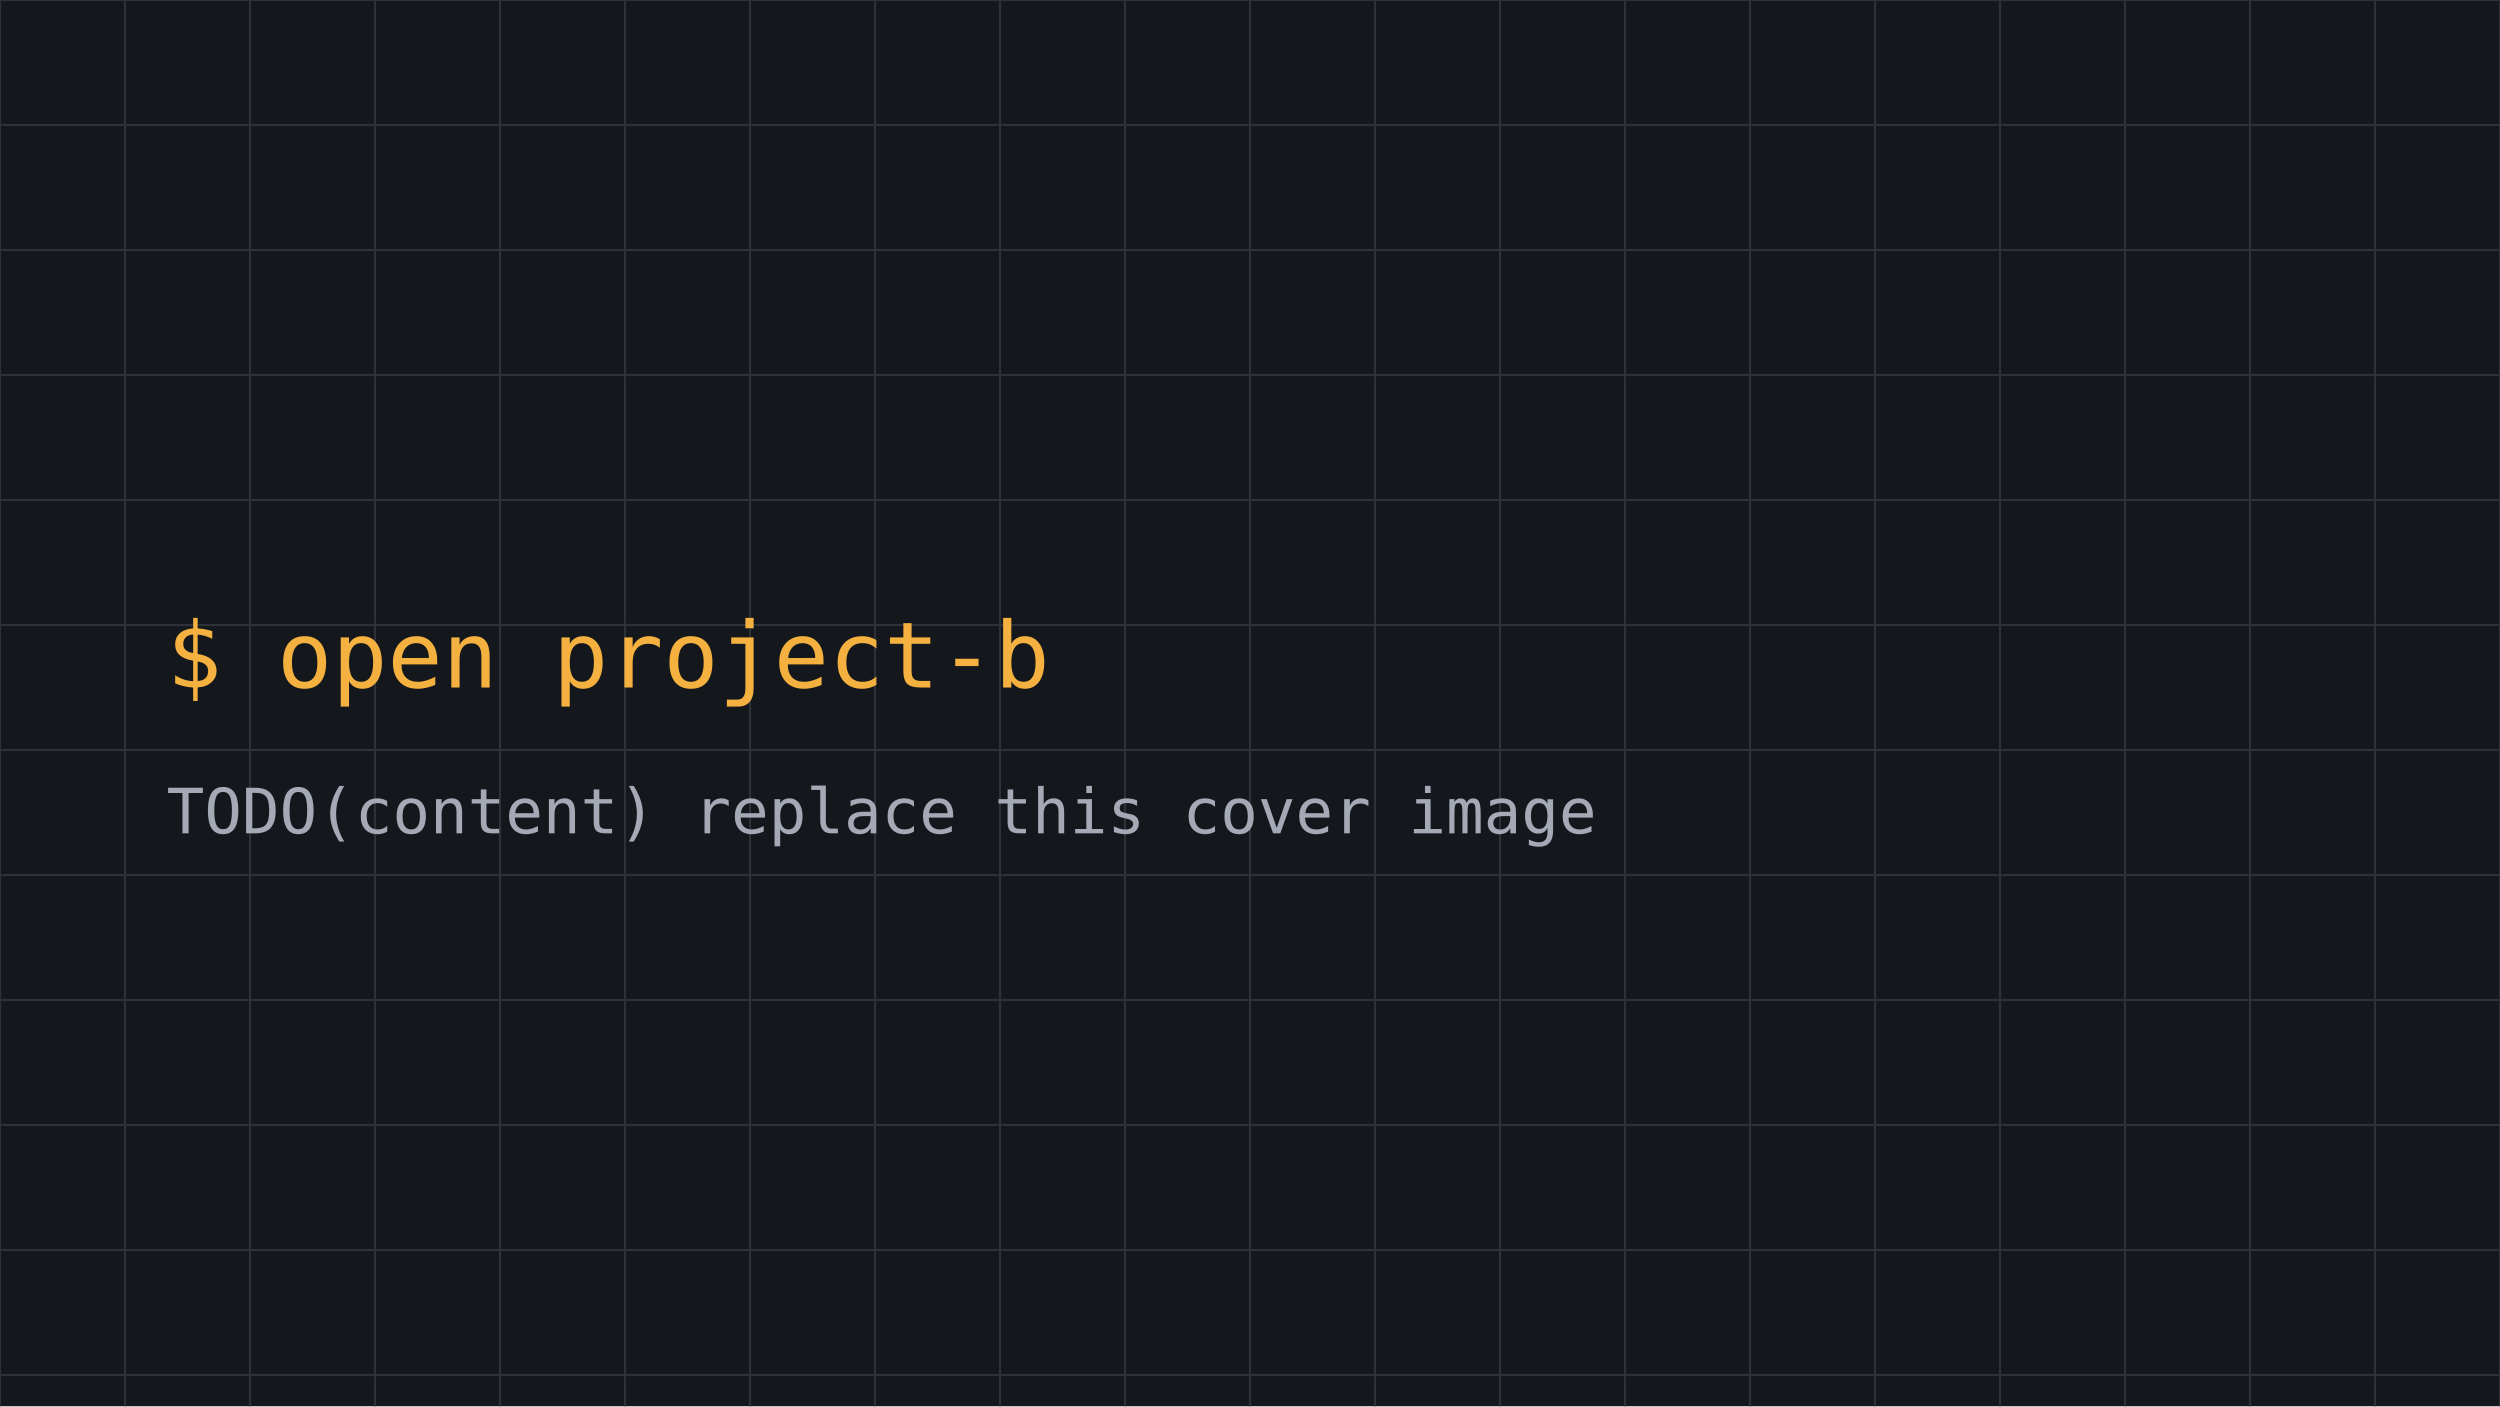
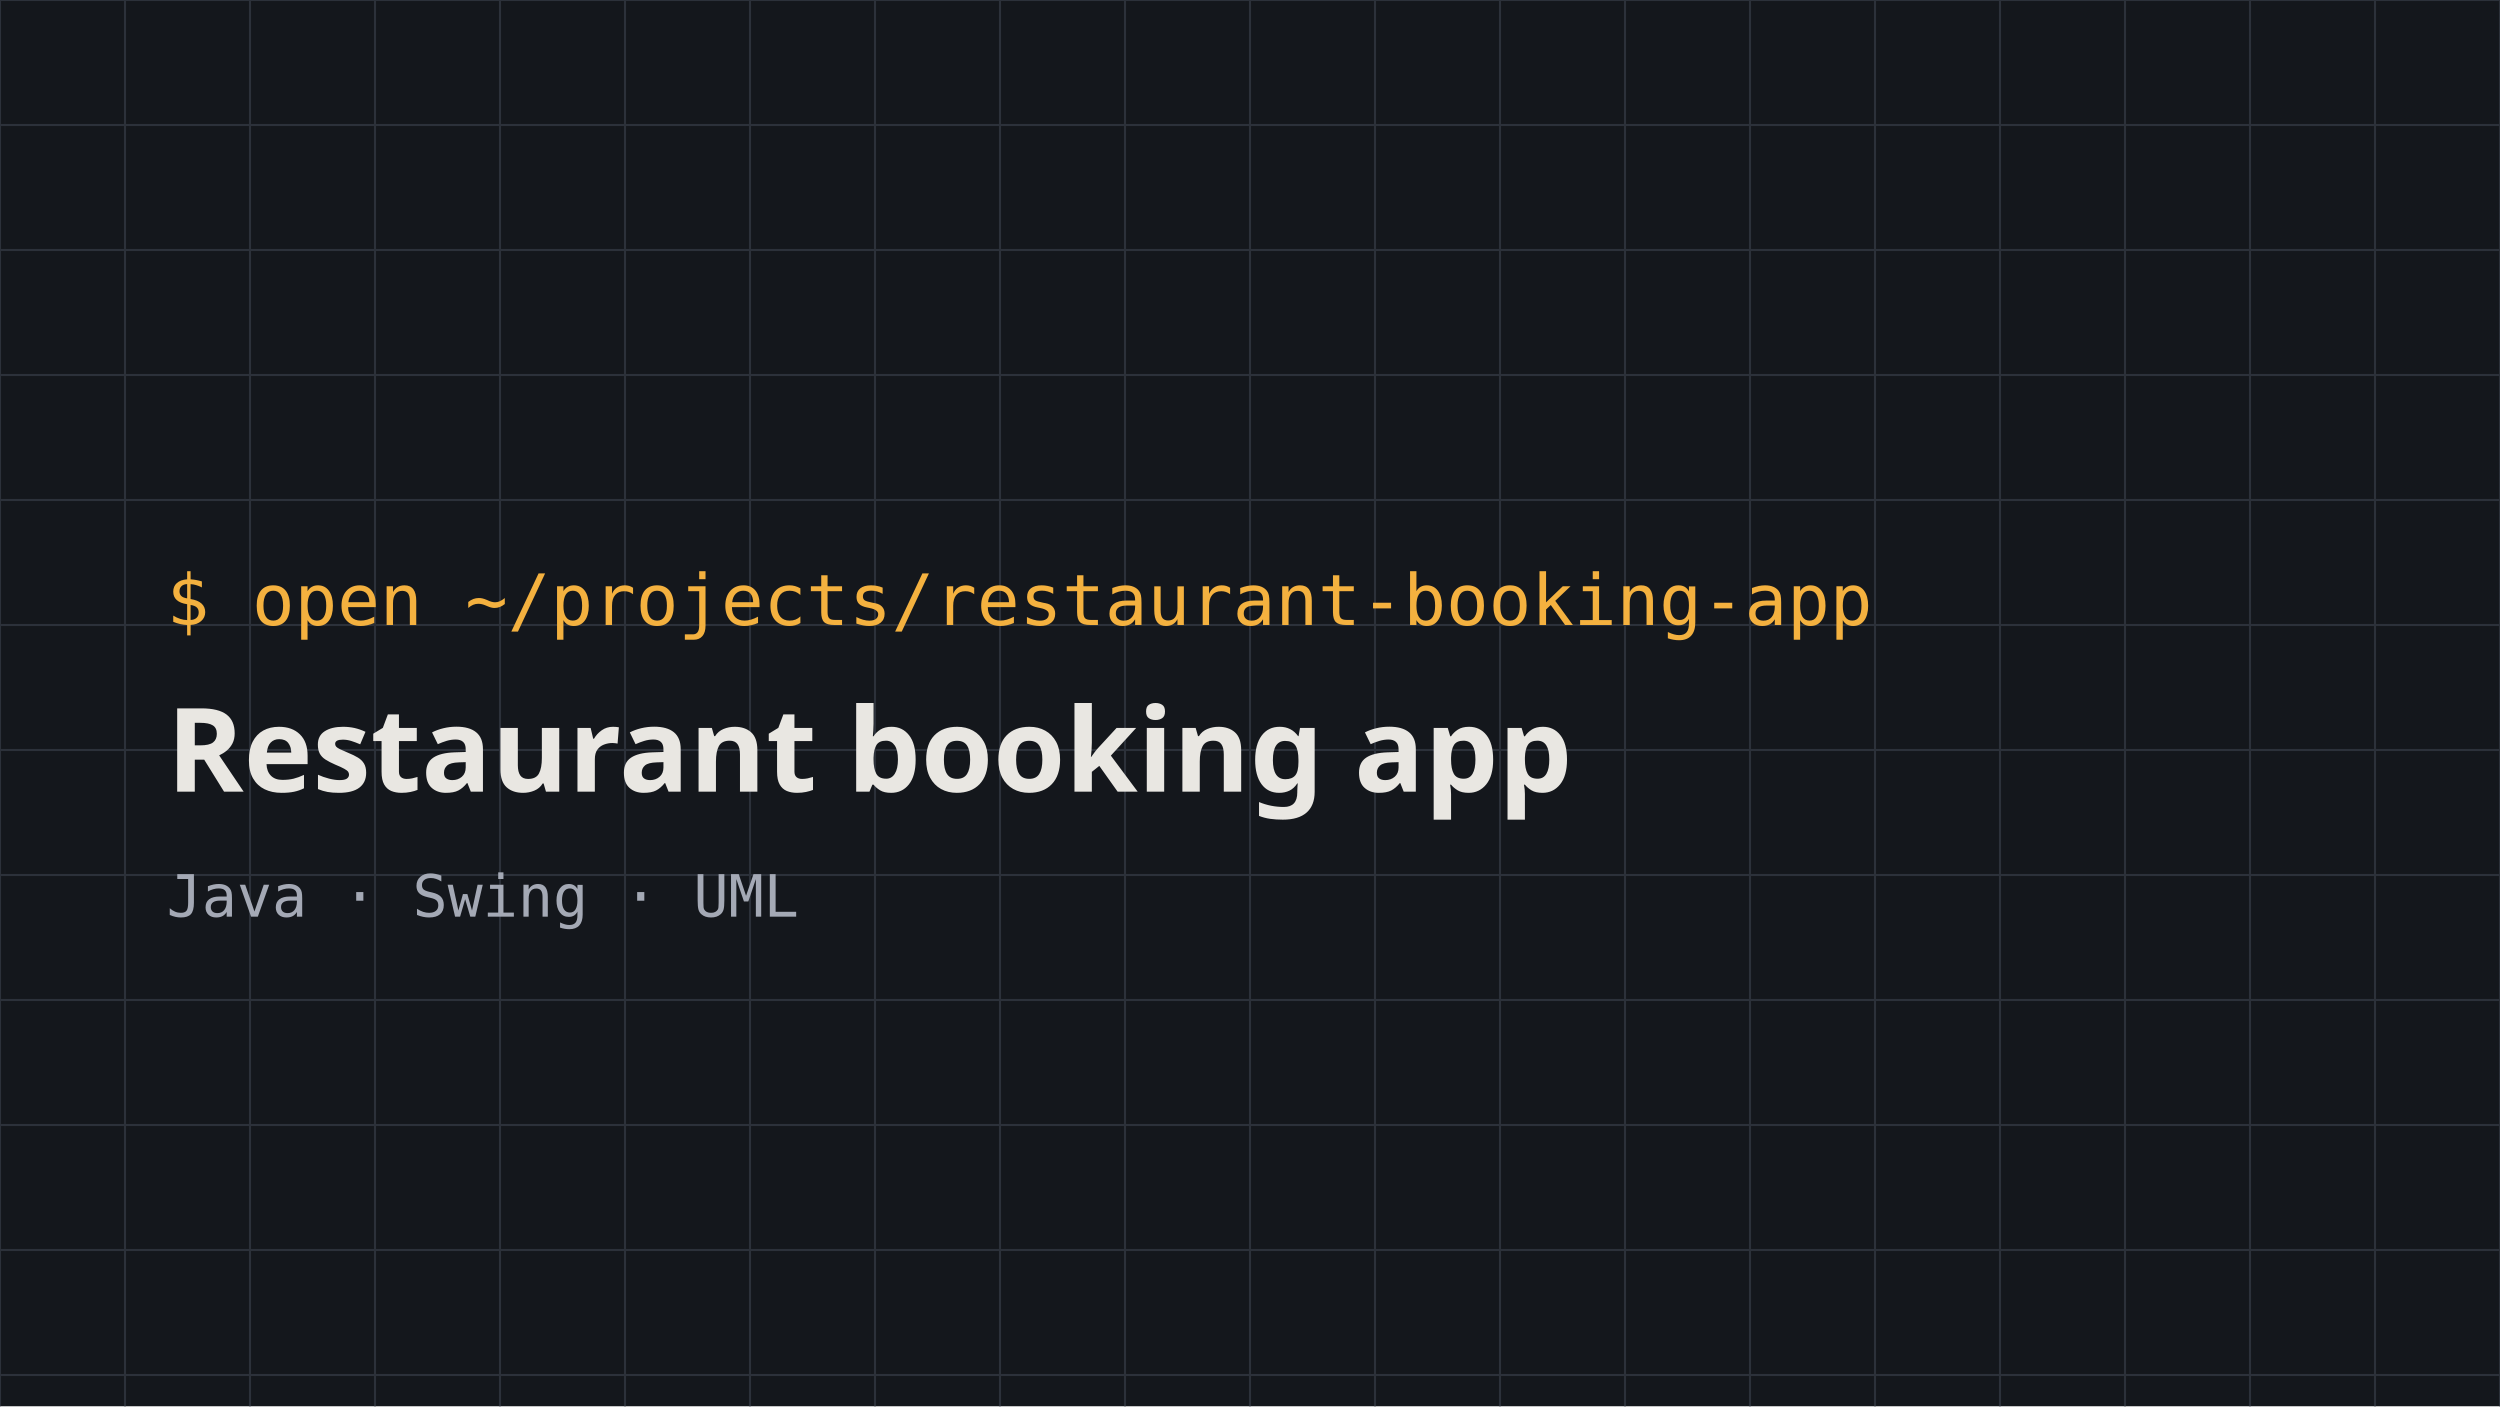
<svg xmlns="http://www.w3.org/2000/svg" width="1200" height="675" viewBox="0 0 1200 675">
  <rect width="1200" height="675" fill="#14171c" />
  <g stroke="#2c313a" stroke-width="1">
    <path d="M0 0v675" />
    <path d="M60 0v675" />
    <path d="M120 0v675" />
    <path d="M180 0v675" />
    <path d="M240 0v675" />
    <path d="M300 0v675" />
    <path d="M360 0v675" />
    <path d="M420 0v675" />
    <path d="M480 0v675" />
    <path d="M540 0v675" />
    <path d="M600 0v675" />
    <path d="M660 0v675" />
    <path d="M720 0v675" />
    <path d="M780 0v675" />
    <path d="M840 0v675" />
    <path d="M900 0v675" />
    <path d="M960 0v675" />
    <path d="M1020 0v675" />
    <path d="M1080 0v675" />
    <path d="M1140 0v675" />
    <path d="M1200 0v675" />
    <path d="M0 0h1200" />
    <path d="M0 60h1200" />
    <path d="M0 120h1200" />
    <path d="M0 180h1200" />
    <path d="M0 240h1200" />
    <path d="M0 300h1200" />
    <path d="M0 360h1200" />
    <path d="M0 420h1200" />
    <path d="M0 480h1200" />
    <path d="M0 540h1200" />
    <path d="M0 600h1200" />
    <path d="M0 660h1200" />
  </g>
-   <text x="80" y="330" font-family="monospace" font-size="44" fill="#f4b13f">$ open project-b</text>
-   <text x="80" y="400" font-family="monospace" font-size="30" fill="#a4a9b5">TODO(content) replace this cover image</text>
+   <text x="80" y="300" font-family="monospace" font-size="34" fill="#f4b13f">$ open ~/projects/restaurant-booking-app</text>
+   <text x="80" y="380" font-family="sans-serif" font-size="56" font-weight="700" fill="#e9e7e2">Restaurant booking app</text>
+   <text x="80" y="440" font-family="monospace" font-size="28" fill="#a4a9b5">Java · Swing · UML</text>
</svg>
